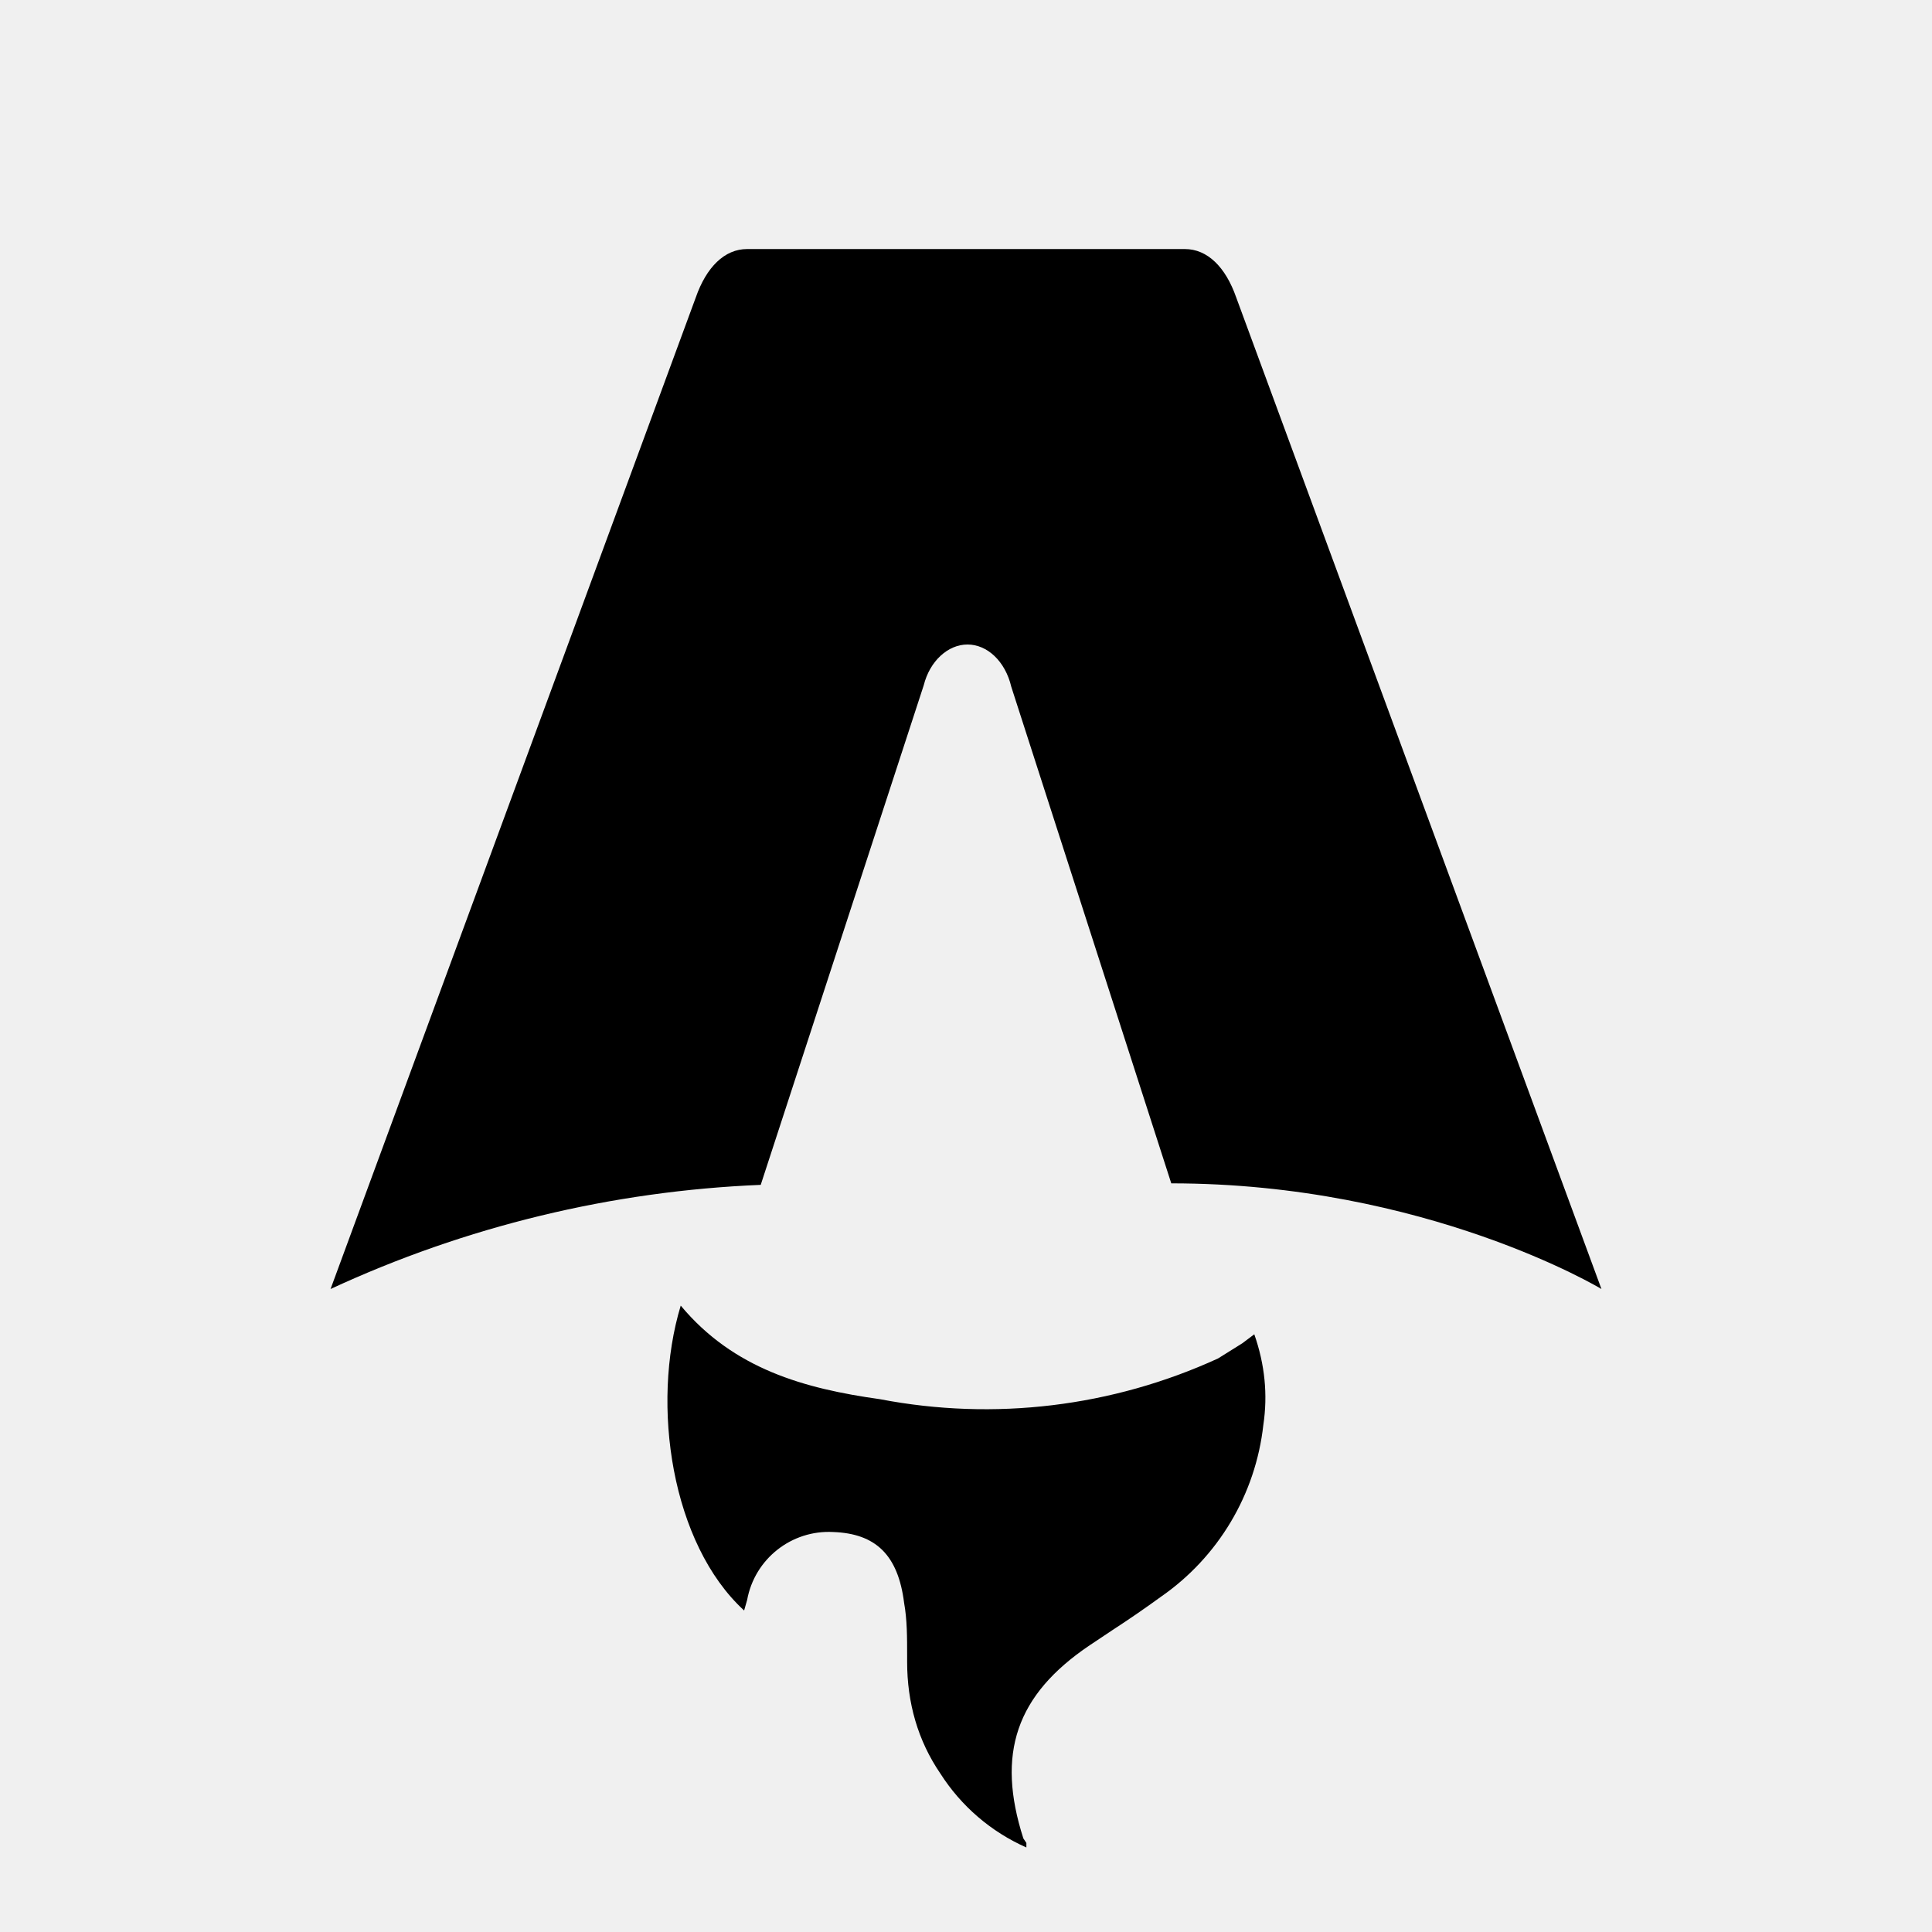
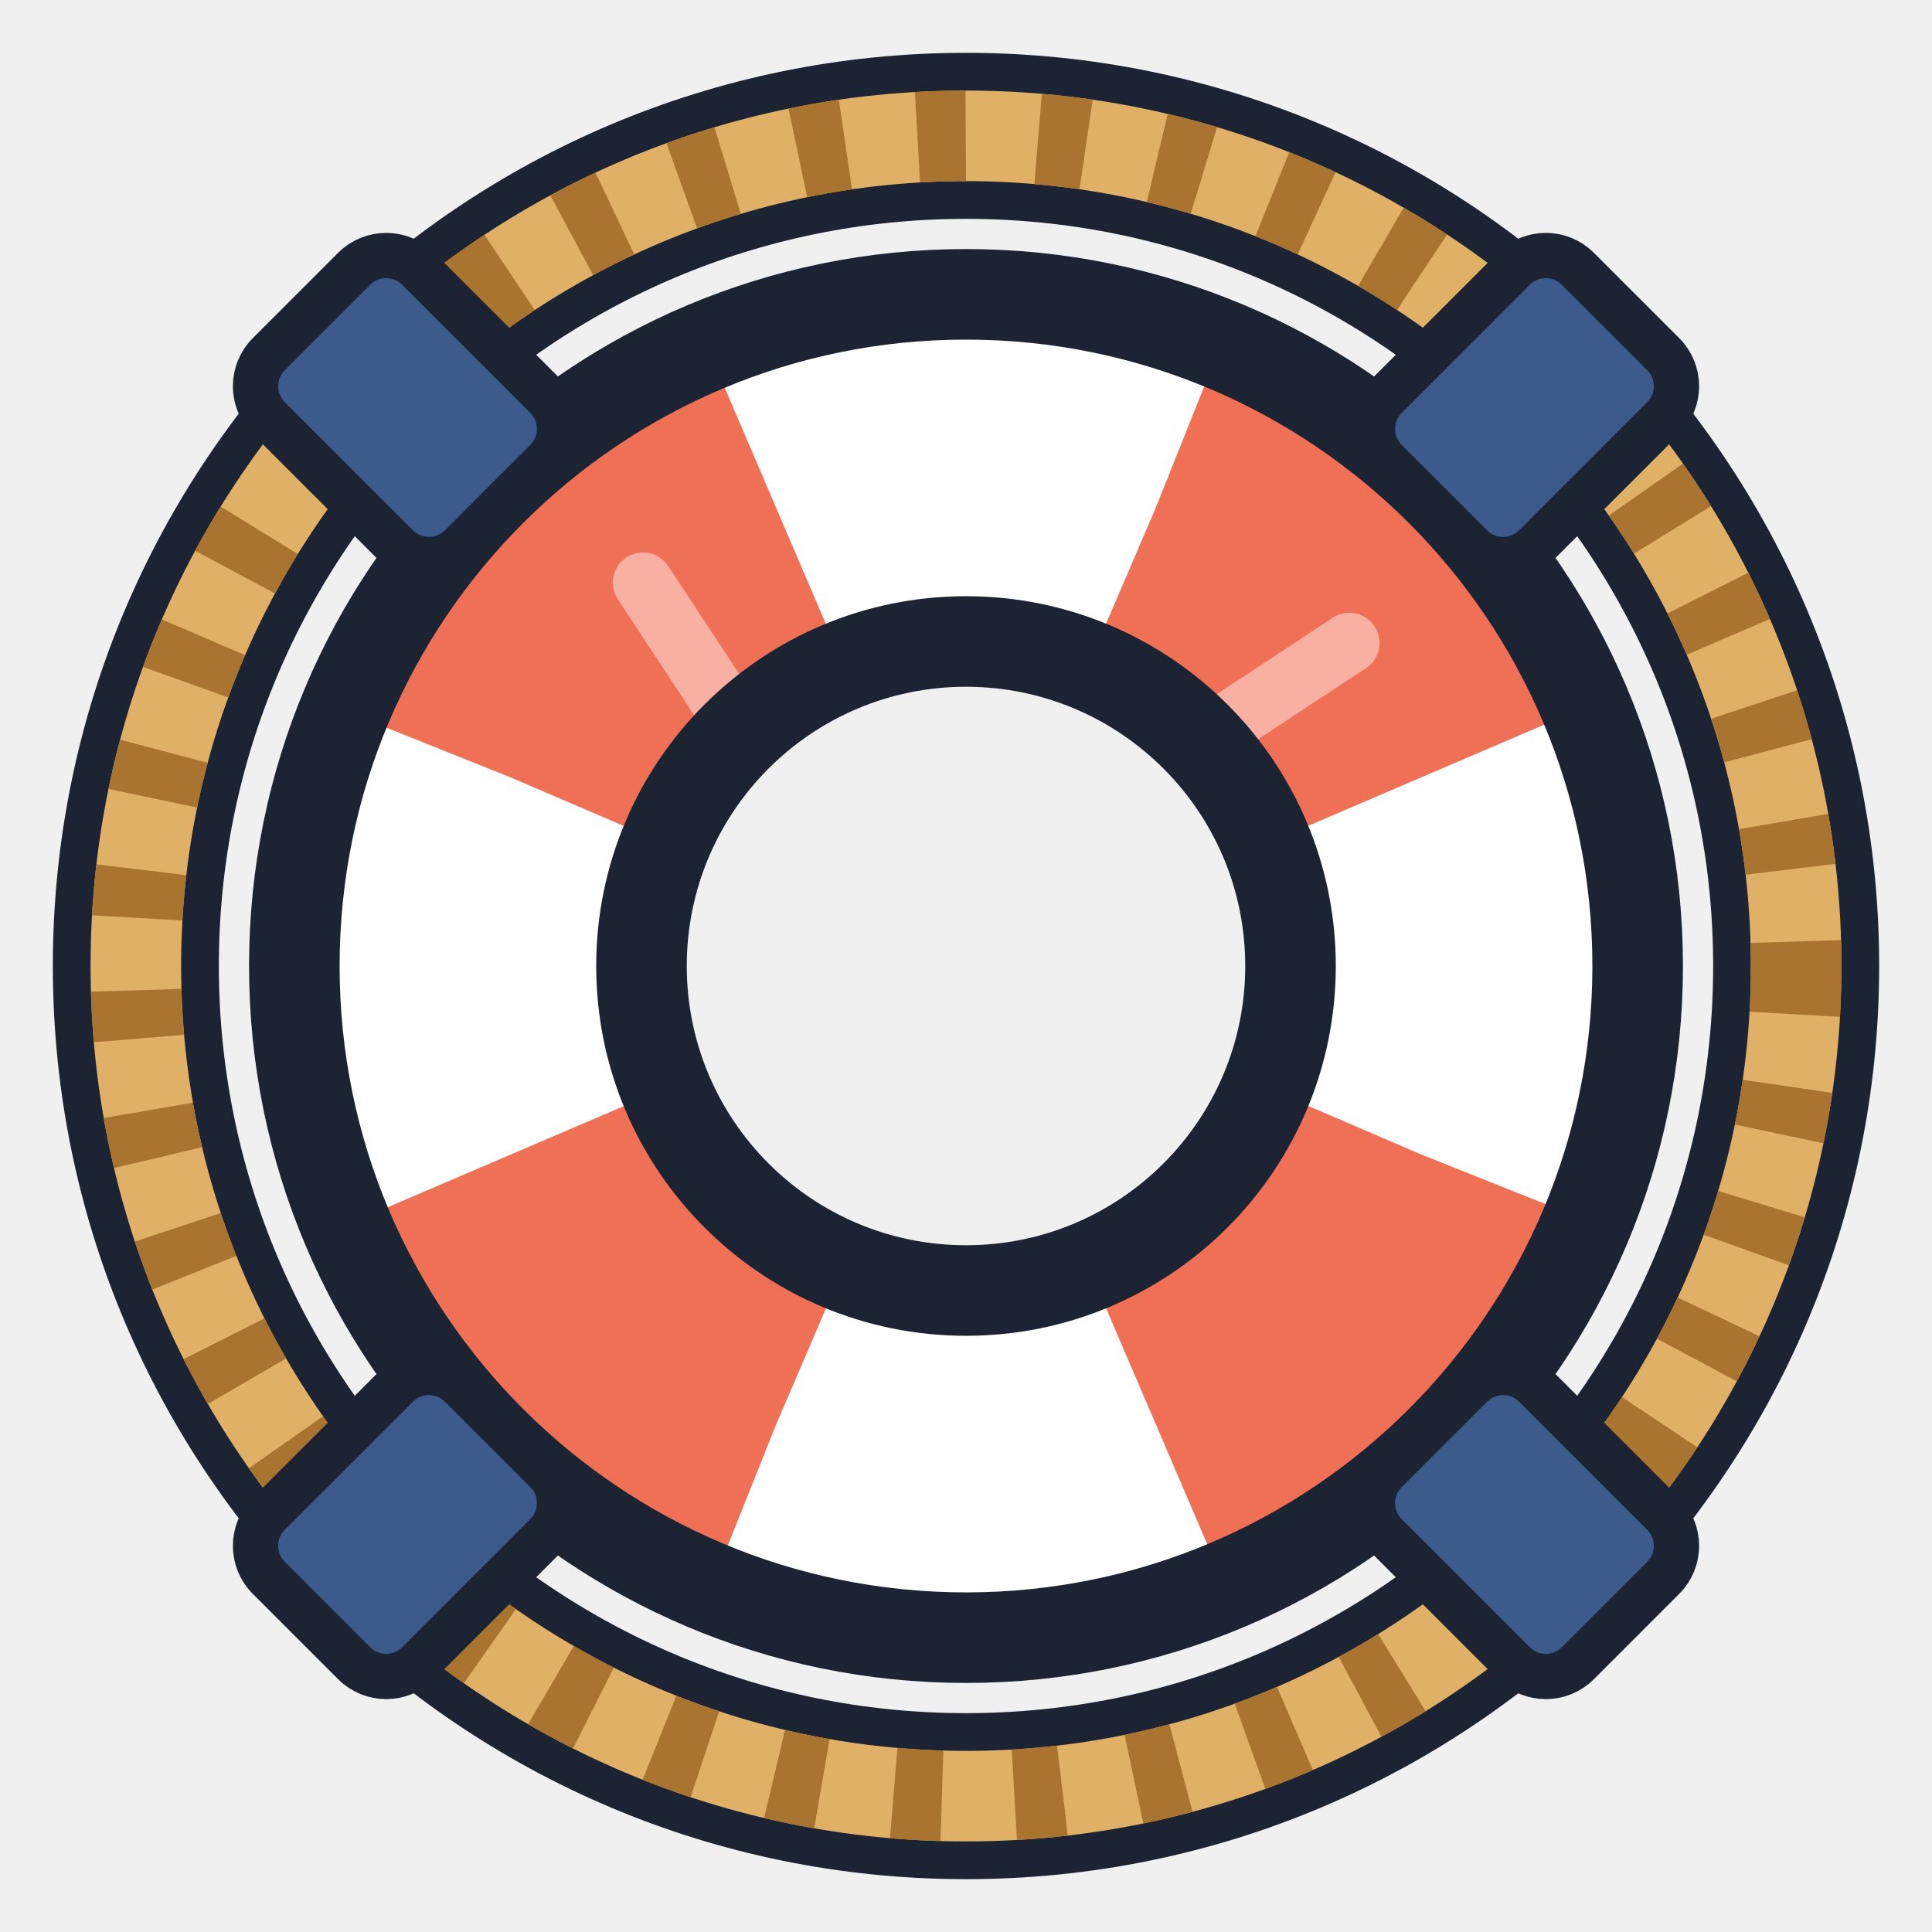
- <svg xmlns="http://www.w3.org/2000/svg" fill="none" viewBox="0 0 128 128">
-   <path d="M50.4 78.5a75.1 75.1 0 0 0-28.5 6.9l24.2-65.7c.7-2 1.9-3.2 3.4-3.2h29c1.5 0 2.7 1.2 3.4 3.2l24.2 65.7s-11.6-7-28.5-7L67 45.5c-.4-1.7-1.6-2.8-2.9-2.8-1.3 0-2.5 1.1-2.9 2.7L50.4 78.5Zm-1.1 28.2Zm-4.2-20.2c-2 6.6-.6 15.8 4.2 20.2a17.5 17.5 0 0 1 .2-.7 5.5 5.5 0 0 1 5.7-4.5c2.8.1 4.3 1.5 4.7 4.7.2 1.1.2 2.3.2 3.5v.4c0 2.7.7 5.2 2.2 7.4a13 13 0 0 0 5.7 4.9v-.3l-.2-.3c-1.8-5.6-.5-9.5 4.4-12.8l1.5-1a73 73 0 0 0 3.2-2.2 16 16 0 0 0 6.8-11.4c.3-2 .1-4-.6-6l-.8.6-1.6 1a37 37 0 0 1-22.4 2.7c-5-.7-9.7-2-13.2-6.2Z" />
-   <style>
-         path { fill: #000; }
-         @media (prefers-color-scheme: dark) {
-             path { fill: #FFF; }
-         }
-     </style>
+ <svg xmlns="http://www.w3.org/2000/svg" width="64" height="64" viewBox="0 0 64 64">
+   <circle cx="32" cy="32" r="27.5" fill="none" stroke="#1c2433" stroke-width="5.5" />
+   <circle cx="32" cy="32" r="27.5" fill="none" stroke="#e0b067" stroke-width="3" />
+   <circle cx="32" cy="32" r="27.5" fill="none" stroke="#a8742f" stroke-width="3" stroke-dasharray="1.6 2.4" />
+   <circle cx="32" cy="32" r="16.5" fill="none" stroke="#ffffff" stroke-width="11.5" />
+   <circle cx="32" cy="32" r="16.5" fill="none" stroke="#f07056" stroke-width="11.5" stroke-dasharray="12.96 12.96" transform="rotate(22.5 32 32)" />
+   <g stroke="#ffffff" stroke-opacity="0.45" stroke-width="2" stroke-linecap="round">
+     <path d="M21.3 19.3L24 23.4" />
+     <path d="M44.7 21.3L40.6 24" />
+   </g>
+   <circle cx="32" cy="32" r="22.25" fill="none" stroke="#1c2433" stroke-width="3" />
+   <circle cx="32" cy="32" r="10.75" fill="none" stroke="#1c2433" stroke-width="3" />
+   <g fill="#3d5a8c" stroke="#1c2433" stroke-width="1.5">
+     <rect x="-3.5" y="-4.5" width="7" height="9" rx="1.5" transform="translate(50.5 50.5) rotate(-45)" />
+     <rect x="-3.5" y="-4.5" width="7" height="9" rx="1.5" transform="translate(13.5 50.5) rotate(45)" />
+     <rect x="-3.5" y="-4.5" width="7" height="9" rx="1.5" transform="translate(13.5 13.5) rotate(-45)" />
+     <rect x="-3.5" y="-4.5" width="7" height="9" rx="1.5" transform="translate(50.5 13.5) rotate(45)" />
+   </g>
</svg>
